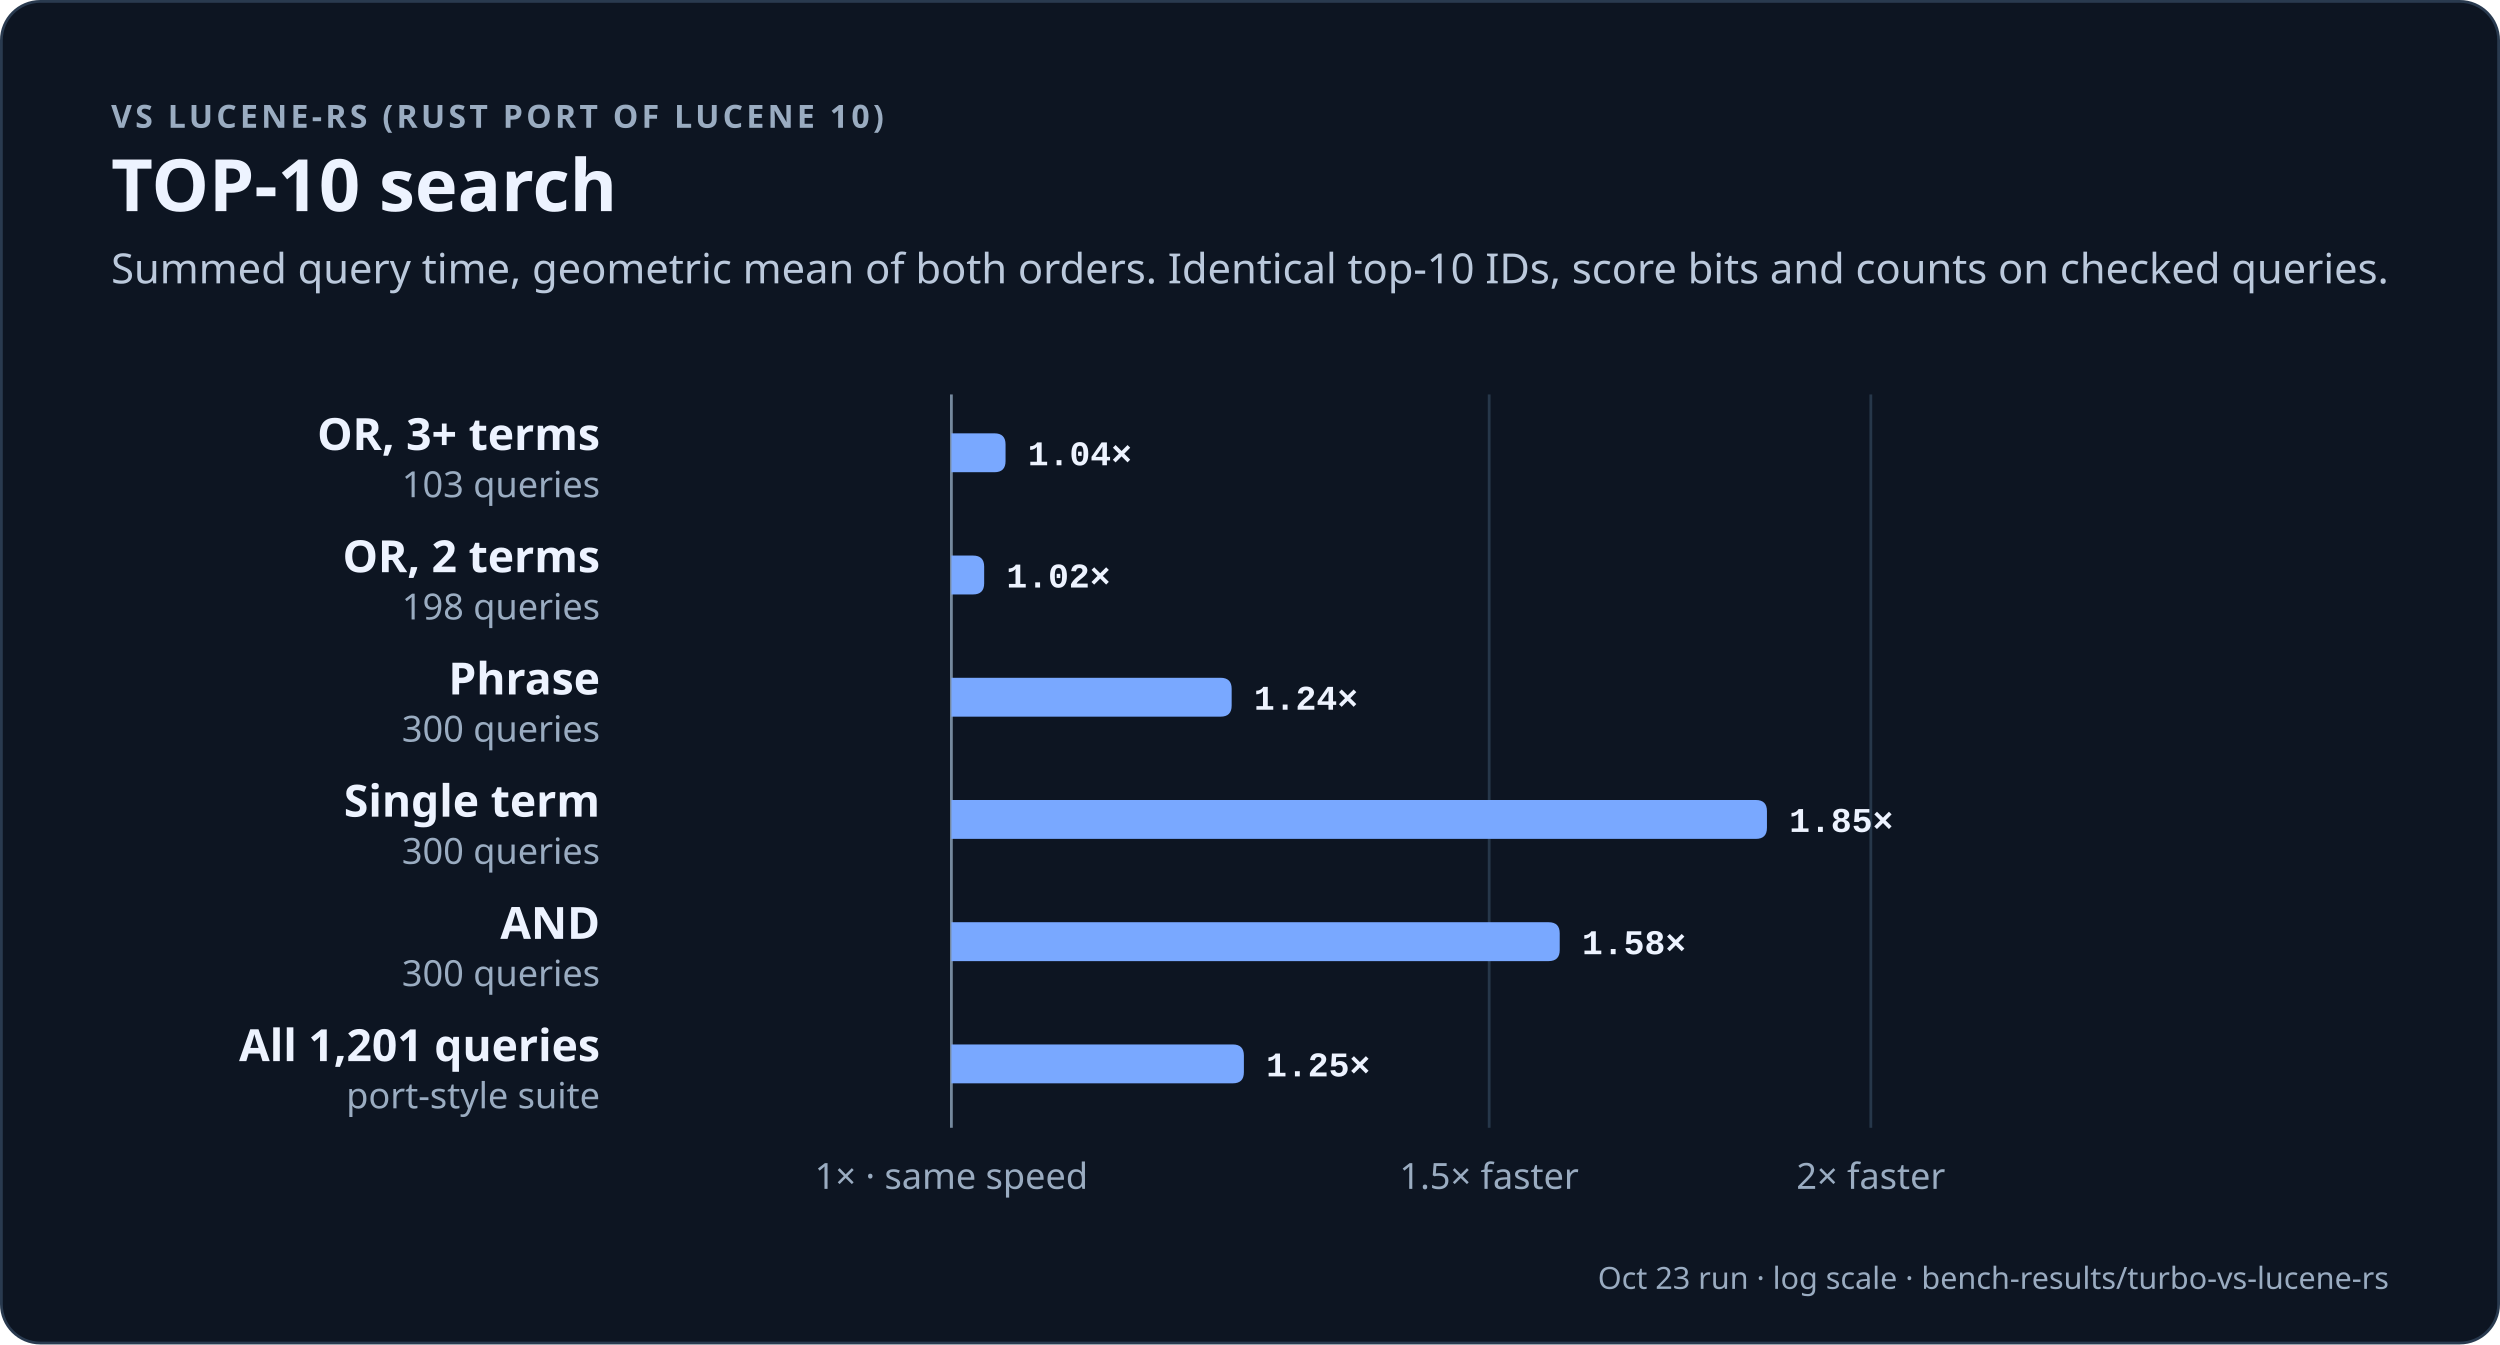
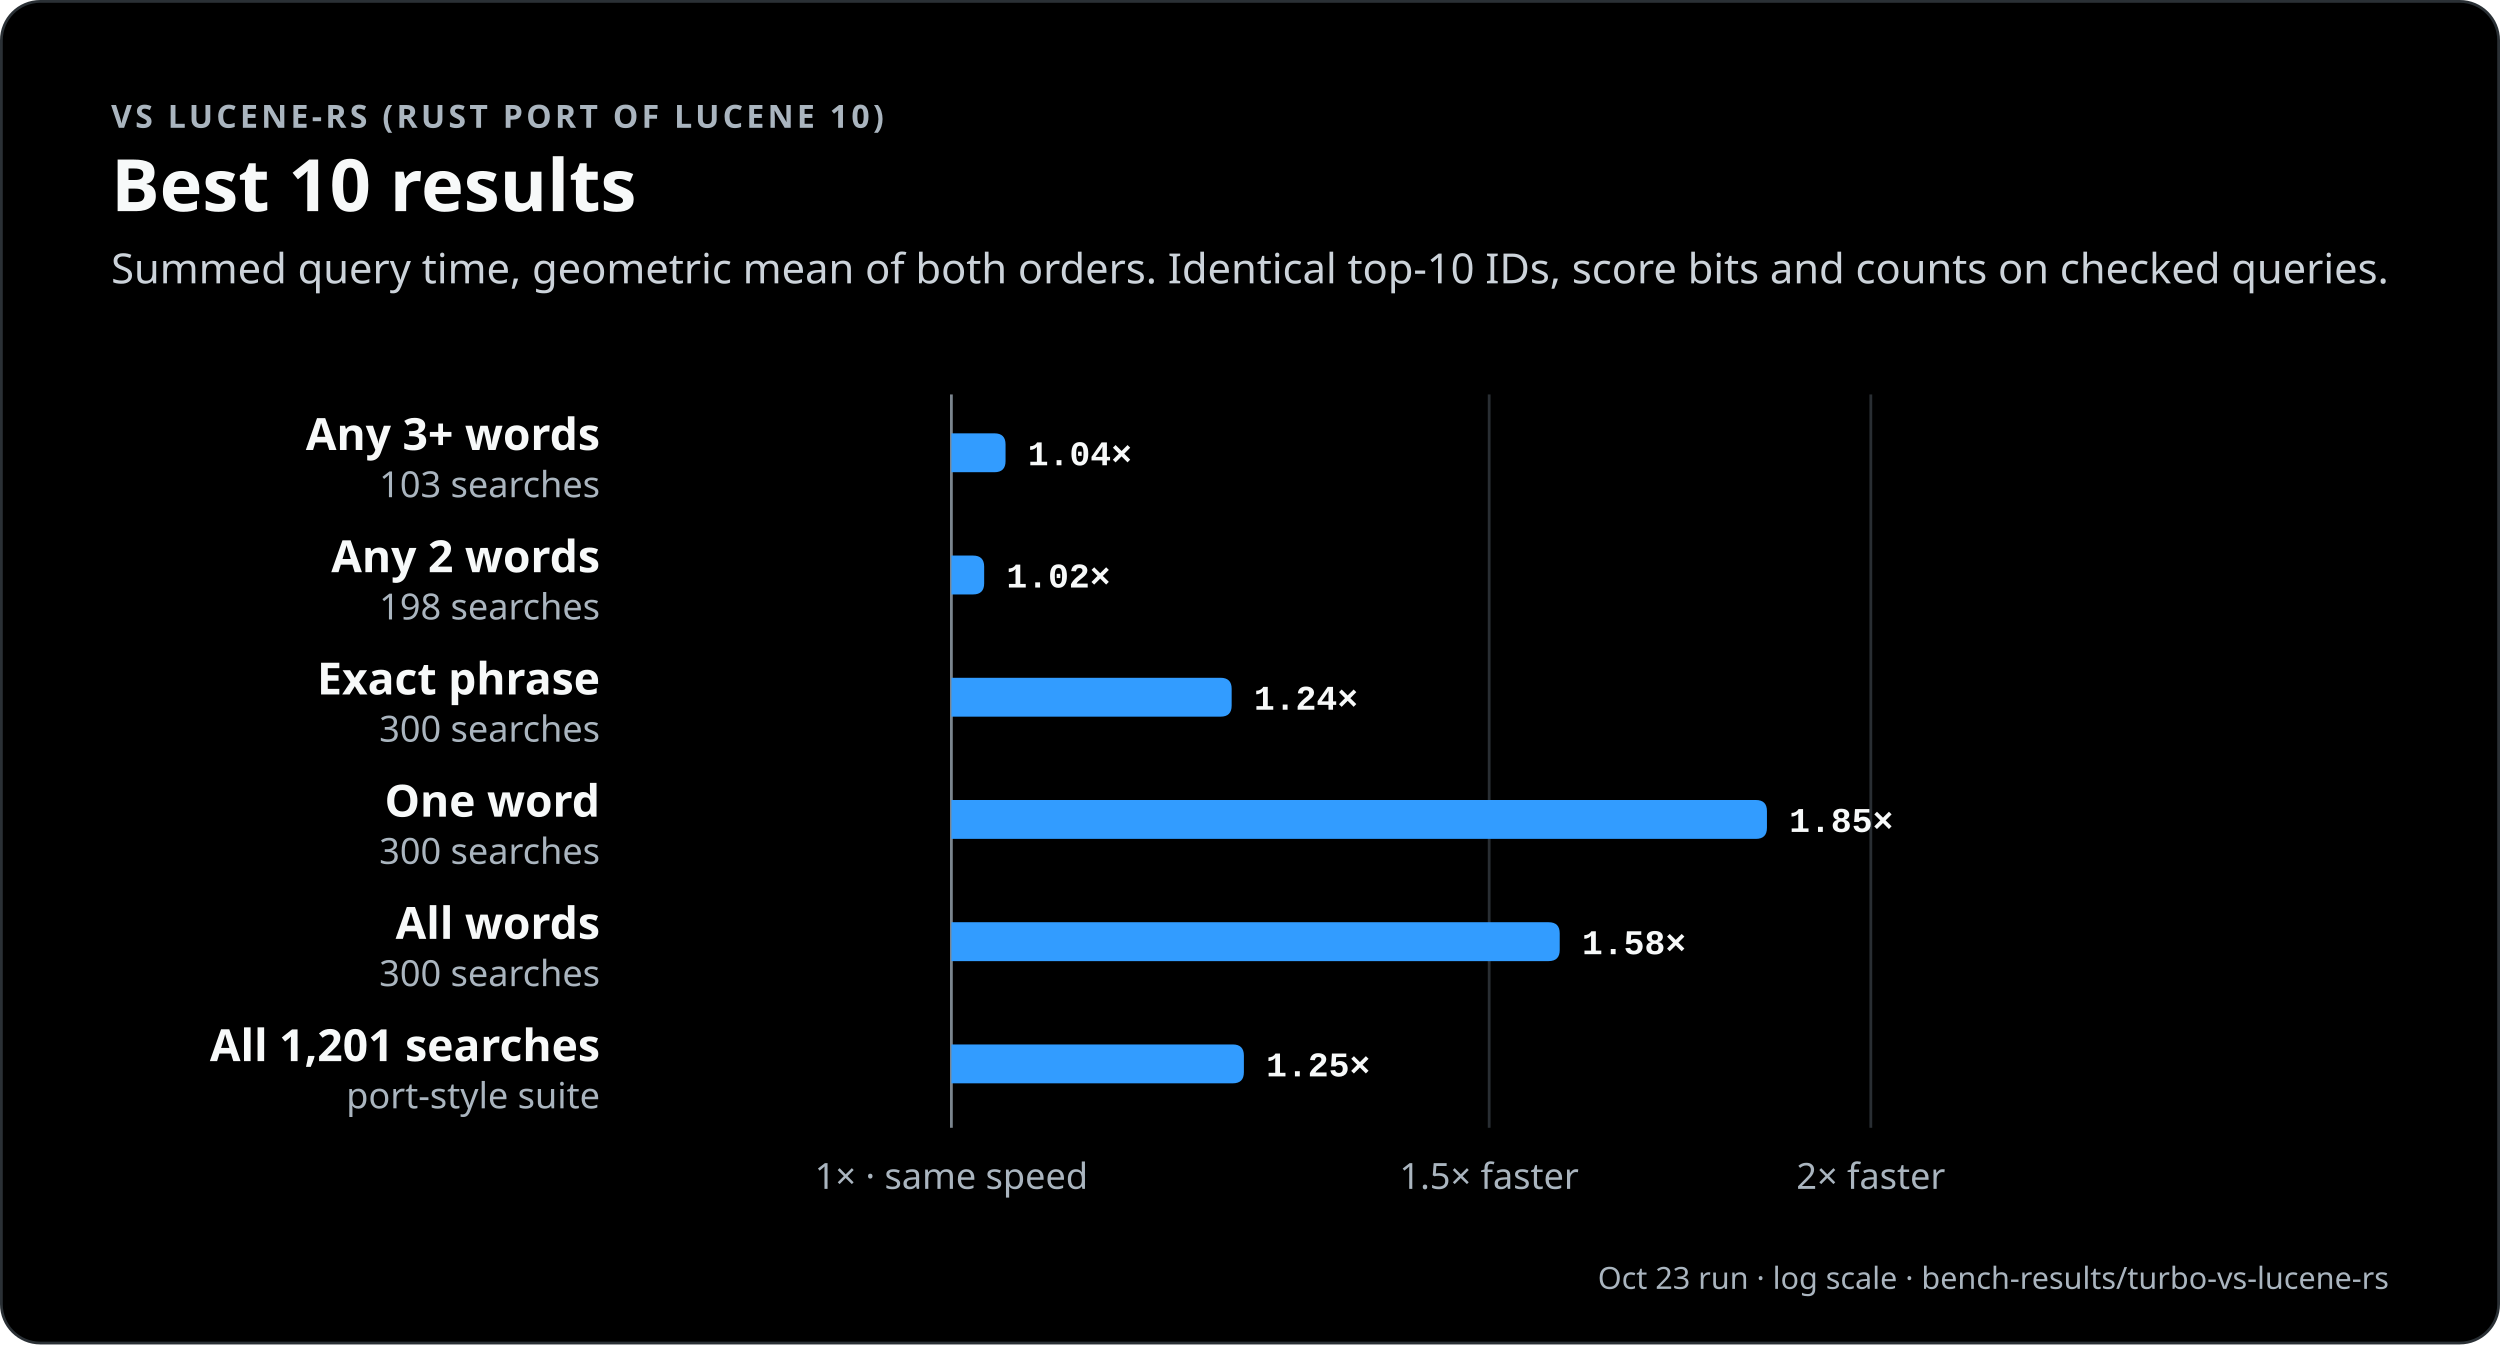
<svg xmlns="http://www.w3.org/2000/svg" width="900" height="484" viewBox="0 0 900 484" role="img" aria-labelledby="chart-title chart-description">
-   <rect x="0.5" y="0.5" width="899" height="483" rx="14" fill="#0d1522" stroke="#293a4f" />
-   <text x="40.0" y="46.0" font-size="11.5" font-weight="600" fill="#9aacc1" text-anchor="start" letter-spacing="1.2" font-family="-apple-system, BlinkMacSystemFont, 'Segoe UI', 'Noto Sans', Helvetica, Arial, sans-serif">VS LUCENE-RS (RUST PORT OF LUCENE 10)</text>
-   <text x="40.0" y="76.0" font-size="26" font-weight="700" fill="#edf3ff" text-anchor="start" font-family="-apple-system, BlinkMacSystemFont, 'Segoe UI', 'Noto Sans', Helvetica, Arial, sans-serif">TOP-10 search</text>
-   <text x="40.0" y="102.0" font-size="15" font-weight="400" fill="#bbc9dc" text-anchor="start" font-family="-apple-system, BlinkMacSystemFont, 'Segoe UI', 'Noto Sans', Helvetica, Arial, sans-serif">Summed query time, geometric mean of both orders. Identical top-10 IDs, score bits and counts on checked queries.</text>
-   <line x1="342.5" y1="142" x2="342.5" y2="406.0" stroke="#75899e" stroke-width="1" />
-   <text x="342.5" y="428.0" font-size="13" font-weight="400" fill="#9aacc1" text-anchor="middle" font-family="-apple-system, BlinkMacSystemFont, 'Segoe UI', 'Noto Sans', Helvetica, Arial, sans-serif">1× · same speed</text>
-   <line x1="536.1" y1="142" x2="536.1" y2="406.0" stroke="#26374a" stroke-width="1" />
-   <text x="536.1" y="428.0" font-size="13" font-weight="400" fill="#9aacc1" text-anchor="middle" font-family="-apple-system, BlinkMacSystemFont, 'Segoe UI', 'Noto Sans', Helvetica, Arial, sans-serif">1.5× faster</text>
-   <line x1="673.5" y1="142" x2="673.5" y2="406.0" stroke="#26374a" stroke-width="1" />
-   <text x="673.5" y="428.0" font-size="13" font-weight="400" fill="#9aacc1" text-anchor="middle" font-family="-apple-system, BlinkMacSystemFont, 'Segoe UI', 'Noto Sans', Helvetica, Arial, sans-serif">2× faster</text>
-   <text x="216.0" y="162.0" font-size="16" font-weight="600" fill="#edf3ff" text-anchor="end" font-family="-apple-system, BlinkMacSystemFont, 'Segoe UI', 'Noto Sans', Helvetica, Arial, sans-serif">OR, 3+ terms</text>
-   <text x="216.0" y="179.0" font-size="13" font-weight="400" fill="#9aacc1" text-anchor="end" font-family="-apple-system, BlinkMacSystemFont, 'Segoe UI', 'Noto Sans', Helvetica, Arial, sans-serif">103 queries</text>
-   <path d="M342.5,156.0 H358.0 Q362.0,156.0 362.0,160.0 V166.0 Q362.0,170.0 358.0,170.0 H342.5 Z" fill="#79a8ff" />
-   <text x="370.0" y="167.5" font-size="12.5" font-weight="600" fill="#edf3ff" text-anchor="start" font-family="ui-monospace, SFMono-Regular, 'SF Mono', Menlo, Consolas, 'Liberation Mono', monospace">1.04×</text>
-   <text x="216.0" y="206.0" font-size="16" font-weight="600" fill="#edf3ff" text-anchor="end" font-family="-apple-system, BlinkMacSystemFont, 'Segoe UI', 'Noto Sans', Helvetica, Arial, sans-serif">OR, 2 terms</text>
-   <text x="216.0" y="223.0" font-size="13" font-weight="400" fill="#9aacc1" text-anchor="end" font-family="-apple-system, BlinkMacSystemFont, 'Segoe UI', 'Noto Sans', Helvetica, Arial, sans-serif">198 queries</text>
-   <path d="M342.5,200.0 H350.3 Q354.3,200.0 354.3,204.0 V210.0 Q354.3,214.0 350.3,214.0 H342.5 Z" fill="#79a8ff" />
-   <text x="362.3" y="211.5" font-size="12.5" font-weight="600" fill="#edf3ff" text-anchor="start" font-family="ui-monospace, SFMono-Regular, 'SF Mono', Menlo, Consolas, 'Liberation Mono', monospace">1.02×</text>
-   <text x="216.0" y="250.0" font-size="16" font-weight="600" fill="#edf3ff" text-anchor="end" font-family="-apple-system, BlinkMacSystemFont, 'Segoe UI', 'Noto Sans', Helvetica, Arial, sans-serif">Phrase</text>
-   <text x="216.0" y="267.0" font-size="13" font-weight="400" fill="#9aacc1" text-anchor="end" font-family="-apple-system, BlinkMacSystemFont, 'Segoe UI', 'Noto Sans', Helvetica, Arial, sans-serif">300 queries</text>
-   <path d="M342.5,244.0 H439.4 Q443.4,244.0 443.4,248.0 V254.0 Q443.4,258.0 439.4,258.0 H342.5 Z" fill="#79a8ff" />
-   <text x="451.4" y="255.5" font-size="12.5" font-weight="600" fill="#edf3ff" text-anchor="start" font-family="ui-monospace, SFMono-Regular, 'SF Mono', Menlo, Consolas, 'Liberation Mono', monospace">1.24×</text>
-   <text x="216.0" y="294.0" font-size="16" font-weight="600" fill="#edf3ff" text-anchor="end" font-family="-apple-system, BlinkMacSystemFont, 'Segoe UI', 'Noto Sans', Helvetica, Arial, sans-serif">Single term</text>
-   <text x="216.0" y="311.0" font-size="13" font-weight="400" fill="#9aacc1" text-anchor="end" font-family="-apple-system, BlinkMacSystemFont, 'Segoe UI', 'Noto Sans', Helvetica, Arial, sans-serif">300 queries</text>
-   <path d="M342.5,288.0 H632.1 Q636.1,288.0 636.1,292.0 V298.0 Q636.1,302.0 632.1,302.0 H342.5 Z" fill="#79a8ff" />
-   <text x="644.1" y="299.5" font-size="12.5" font-weight="600" fill="#edf3ff" text-anchor="start" font-family="ui-monospace, SFMono-Regular, 'SF Mono', Menlo, Consolas, 'Liberation Mono', monospace">1.85×</text>
-   <text x="216.0" y="338.0" font-size="16" font-weight="600" fill="#edf3ff" text-anchor="end" font-family="-apple-system, BlinkMacSystemFont, 'Segoe UI', 'Noto Sans', Helvetica, Arial, sans-serif">AND</text>
-   <text x="216.0" y="355.0" font-size="13" font-weight="400" fill="#9aacc1" text-anchor="end" font-family="-apple-system, BlinkMacSystemFont, 'Segoe UI', 'Noto Sans', Helvetica, Arial, sans-serif">300 queries</text>
-   <path d="M342.5,332.0 H557.5 Q561.5,332.0 561.5,336.0 V342.0 Q561.5,346.0 557.5,346.0 H342.5 Z" fill="#79a8ff" />
-   <text x="569.5" y="343.5" font-size="12.5" font-weight="600" fill="#edf3ff" text-anchor="start" font-family="ui-monospace, SFMono-Regular, 'SF Mono', Menlo, Consolas, 'Liberation Mono', monospace">1.58×</text>
-   <text x="216.0" y="382.0" font-size="16" font-weight="600" fill="#edf3ff" text-anchor="end" font-family="-apple-system, BlinkMacSystemFont, 'Segoe UI', 'Noto Sans', Helvetica, Arial, sans-serif">All 1,201 queries</text>
-   <text x="216.0" y="399.0" font-size="13" font-weight="400" fill="#9aacc1" text-anchor="end" font-family="-apple-system, BlinkMacSystemFont, 'Segoe UI', 'Noto Sans', Helvetica, Arial, sans-serif">port-style suite</text>
-   <path d="M342.5,376.0 H443.8 Q447.8,376.0 447.8,380.0 V386.0 Q447.8,390.0 443.8,390.0 H342.5 Z" fill="#79a8ff" />
-   <text x="455.8" y="387.5" font-size="12.5" font-weight="600" fill="#edf3ff" text-anchor="start" font-family="ui-monospace, SFMono-Regular, 'SF Mono', Menlo, Consolas, 'Liberation Mono', monospace">1.25×</text>
-   <text x="860.0" y="464.0" font-size="11" font-weight="400" fill="#9aacc1" text-anchor="end" font-family="-apple-system, BlinkMacSystemFont, 'Segoe UI', 'Noto Sans', Helvetica, Arial, sans-serif">Oct 23 run · log scale · bench-results/turbo-vs-lucene-rs</text>
+   <rect x="0.5" y="0.5" width="899" height="483" rx="14" fill="#000000" stroke="#2a3035" />
+   <text x="40.0" y="46.0" font-size="11.5" font-weight="600" fill="#aab5bf" text-anchor="start" letter-spacing="1.2" font-family="-apple-system, BlinkMacSystemFont, 'Segoe UI', 'Noto Sans', Helvetica, Arial, sans-serif">VS LUCENE-RS (RUST PORT OF LUCENE 10)</text>
+   <text x="40.0" y="76.0" font-size="26" font-weight="700" fill="#f7f9f9" text-anchor="start" font-family="-apple-system, BlinkMacSystemFont, 'Segoe UI', 'Noto Sans', Helvetica, Arial, sans-serif">Best 10 results</text>
+   <text x="40.0" y="102.0" font-size="15" font-weight="400" fill="#ccd3da" text-anchor="start" font-family="-apple-system, BlinkMacSystemFont, 'Segoe UI', 'Noto Sans', Helvetica, Arial, sans-serif">Summed query time, geometric mean of both orders. Identical top-10 IDs, score bits and counts on checked queries.</text>
+   <line x1="342.5" y1="142" x2="342.5" y2="406.0" stroke="#7b858e" stroke-width="1" />
+   <text x="342.5" y="428.0" font-size="13" font-weight="400" fill="#aab5bf" text-anchor="middle" font-family="-apple-system, BlinkMacSystemFont, 'Segoe UI', 'Noto Sans', Helvetica, Arial, sans-serif">1× · same speed</text>
+   <line x1="536.1" y1="142" x2="536.1" y2="406.0" stroke="#292e33" stroke-width="1" />
+   <text x="536.1" y="428.0" font-size="13" font-weight="400" fill="#aab5bf" text-anchor="middle" font-family="-apple-system, BlinkMacSystemFont, 'Segoe UI', 'Noto Sans', Helvetica, Arial, sans-serif">1.5× faster</text>
+   <line x1="673.5" y1="142" x2="673.5" y2="406.0" stroke="#292e33" stroke-width="1" />
+   <text x="673.5" y="428.0" font-size="13" font-weight="400" fill="#aab5bf" text-anchor="middle" font-family="-apple-system, BlinkMacSystemFont, 'Segoe UI', 'Noto Sans', Helvetica, Arial, sans-serif">2× faster</text>
+   <text x="216.0" y="162.0" font-size="16" font-weight="600" fill="#f7f9f9" text-anchor="end" font-family="-apple-system, BlinkMacSystemFont, 'Segoe UI', 'Noto Sans', Helvetica, Arial, sans-serif">Any 3+ words</text>
+   <text x="216.0" y="179.0" font-size="13" font-weight="400" fill="#aab5bf" text-anchor="end" font-family="-apple-system, BlinkMacSystemFont, 'Segoe UI', 'Noto Sans', Helvetica, Arial, sans-serif">103 searches</text>
+   <path d="M342.5,156.0 H358.0 Q362.0,156.0 362.0,160.0 V166.0 Q362.0,170.0 358.0,170.0 H342.5 Z" fill="#329cff" />
+   <text x="370.0" y="167.5" font-size="12.5" font-weight="600" fill="#f7f9f9" text-anchor="start" font-family="ui-monospace, SFMono-Regular, 'SF Mono', Menlo, Consolas, 'Liberation Mono', monospace">1.04×</text>
+   <text x="216.0" y="206.0" font-size="16" font-weight="600" fill="#f7f9f9" text-anchor="end" font-family="-apple-system, BlinkMacSystemFont, 'Segoe UI', 'Noto Sans', Helvetica, Arial, sans-serif">Any 2 words</text>
+   <text x="216.0" y="223.0" font-size="13" font-weight="400" fill="#aab5bf" text-anchor="end" font-family="-apple-system, BlinkMacSystemFont, 'Segoe UI', 'Noto Sans', Helvetica, Arial, sans-serif">198 searches</text>
+   <path d="M342.5,200.0 H350.3 Q354.3,200.0 354.3,204.0 V210.0 Q354.3,214.0 350.3,214.0 H342.5 Z" fill="#329cff" />
+   <text x="362.3" y="211.5" font-size="12.5" font-weight="600" fill="#f7f9f9" text-anchor="start" font-family="ui-monospace, SFMono-Regular, 'SF Mono', Menlo, Consolas, 'Liberation Mono', monospace">1.02×</text>
+   <text x="216.0" y="250.0" font-size="16" font-weight="600" fill="#f7f9f9" text-anchor="end" font-family="-apple-system, BlinkMacSystemFont, 'Segoe UI', 'Noto Sans', Helvetica, Arial, sans-serif">Exact phrase</text>
+   <text x="216.0" y="267.0" font-size="13" font-weight="400" fill="#aab5bf" text-anchor="end" font-family="-apple-system, BlinkMacSystemFont, 'Segoe UI', 'Noto Sans', Helvetica, Arial, sans-serif">300 searches</text>
+   <path d="M342.5,244.0 H439.4 Q443.4,244.0 443.4,248.0 V254.0 Q443.4,258.0 439.4,258.0 H342.5 Z" fill="#329cff" />
+   <text x="451.4" y="255.5" font-size="12.5" font-weight="600" fill="#f7f9f9" text-anchor="start" font-family="ui-monospace, SFMono-Regular, 'SF Mono', Menlo, Consolas, 'Liberation Mono', monospace">1.24×</text>
+   <text x="216.0" y="294.0" font-size="16" font-weight="600" fill="#f7f9f9" text-anchor="end" font-family="-apple-system, BlinkMacSystemFont, 'Segoe UI', 'Noto Sans', Helvetica, Arial, sans-serif">One word</text>
+   <text x="216.0" y="311.0" font-size="13" font-weight="400" fill="#aab5bf" text-anchor="end" font-family="-apple-system, BlinkMacSystemFont, 'Segoe UI', 'Noto Sans', Helvetica, Arial, sans-serif">300 searches</text>
+   <path d="M342.5,288.0 H632.1 Q636.1,288.0 636.1,292.0 V298.0 Q636.1,302.0 632.1,302.0 H342.5 Z" fill="#329cff" />
+   <text x="644.1" y="299.5" font-size="12.5" font-weight="600" fill="#f7f9f9" text-anchor="start" font-family="ui-monospace, SFMono-Regular, 'SF Mono', Menlo, Consolas, 'Liberation Mono', monospace">1.85×</text>
+   <text x="216.0" y="338.0" font-size="16" font-weight="600" fill="#f7f9f9" text-anchor="end" font-family="-apple-system, BlinkMacSystemFont, 'Segoe UI', 'Noto Sans', Helvetica, Arial, sans-serif">All words</text>
+   <text x="216.0" y="355.0" font-size="13" font-weight="400" fill="#aab5bf" text-anchor="end" font-family="-apple-system, BlinkMacSystemFont, 'Segoe UI', 'Noto Sans', Helvetica, Arial, sans-serif">300 searches</text>
+   <path d="M342.5,332.0 H557.5 Q561.5,332.0 561.5,336.0 V342.0 Q561.5,346.0 557.5,346.0 H342.5 Z" fill="#329cff" />
+   <text x="569.5" y="343.5" font-size="12.5" font-weight="600" fill="#f7f9f9" text-anchor="start" font-family="ui-monospace, SFMono-Regular, 'SF Mono', Menlo, Consolas, 'Liberation Mono', monospace">1.58×</text>
+   <text x="216.0" y="382.0" font-size="16" font-weight="600" fill="#f7f9f9" text-anchor="end" font-family="-apple-system, BlinkMacSystemFont, 'Segoe UI', 'Noto Sans', Helvetica, Arial, sans-serif">All 1,201 searches</text>
+   <text x="216.0" y="399.0" font-size="13" font-weight="400" fill="#aab5bf" text-anchor="end" font-family="-apple-system, BlinkMacSystemFont, 'Segoe UI', 'Noto Sans', Helvetica, Arial, sans-serif">port-style suite</text>
+   <path d="M342.5,376.0 H443.8 Q447.8,376.0 447.8,380.0 V386.0 Q447.8,390.0 443.8,390.0 H342.5 Z" fill="#329cff" />
+   <text x="455.8" y="387.5" font-size="12.5" font-weight="600" fill="#f7f9f9" text-anchor="start" font-family="ui-monospace, SFMono-Regular, 'SF Mono', Menlo, Consolas, 'Liberation Mono', monospace">1.25×</text>
+   <text x="860.0" y="464.0" font-size="11" font-weight="400" fill="#aab5bf" text-anchor="end" font-family="-apple-system, BlinkMacSystemFont, 'Segoe UI', 'Noto Sans', Helvetica, Arial, sans-serif">Oct 23 run · log scale · bench-results/turbo-vs-lucene-rs</text>
</svg>
